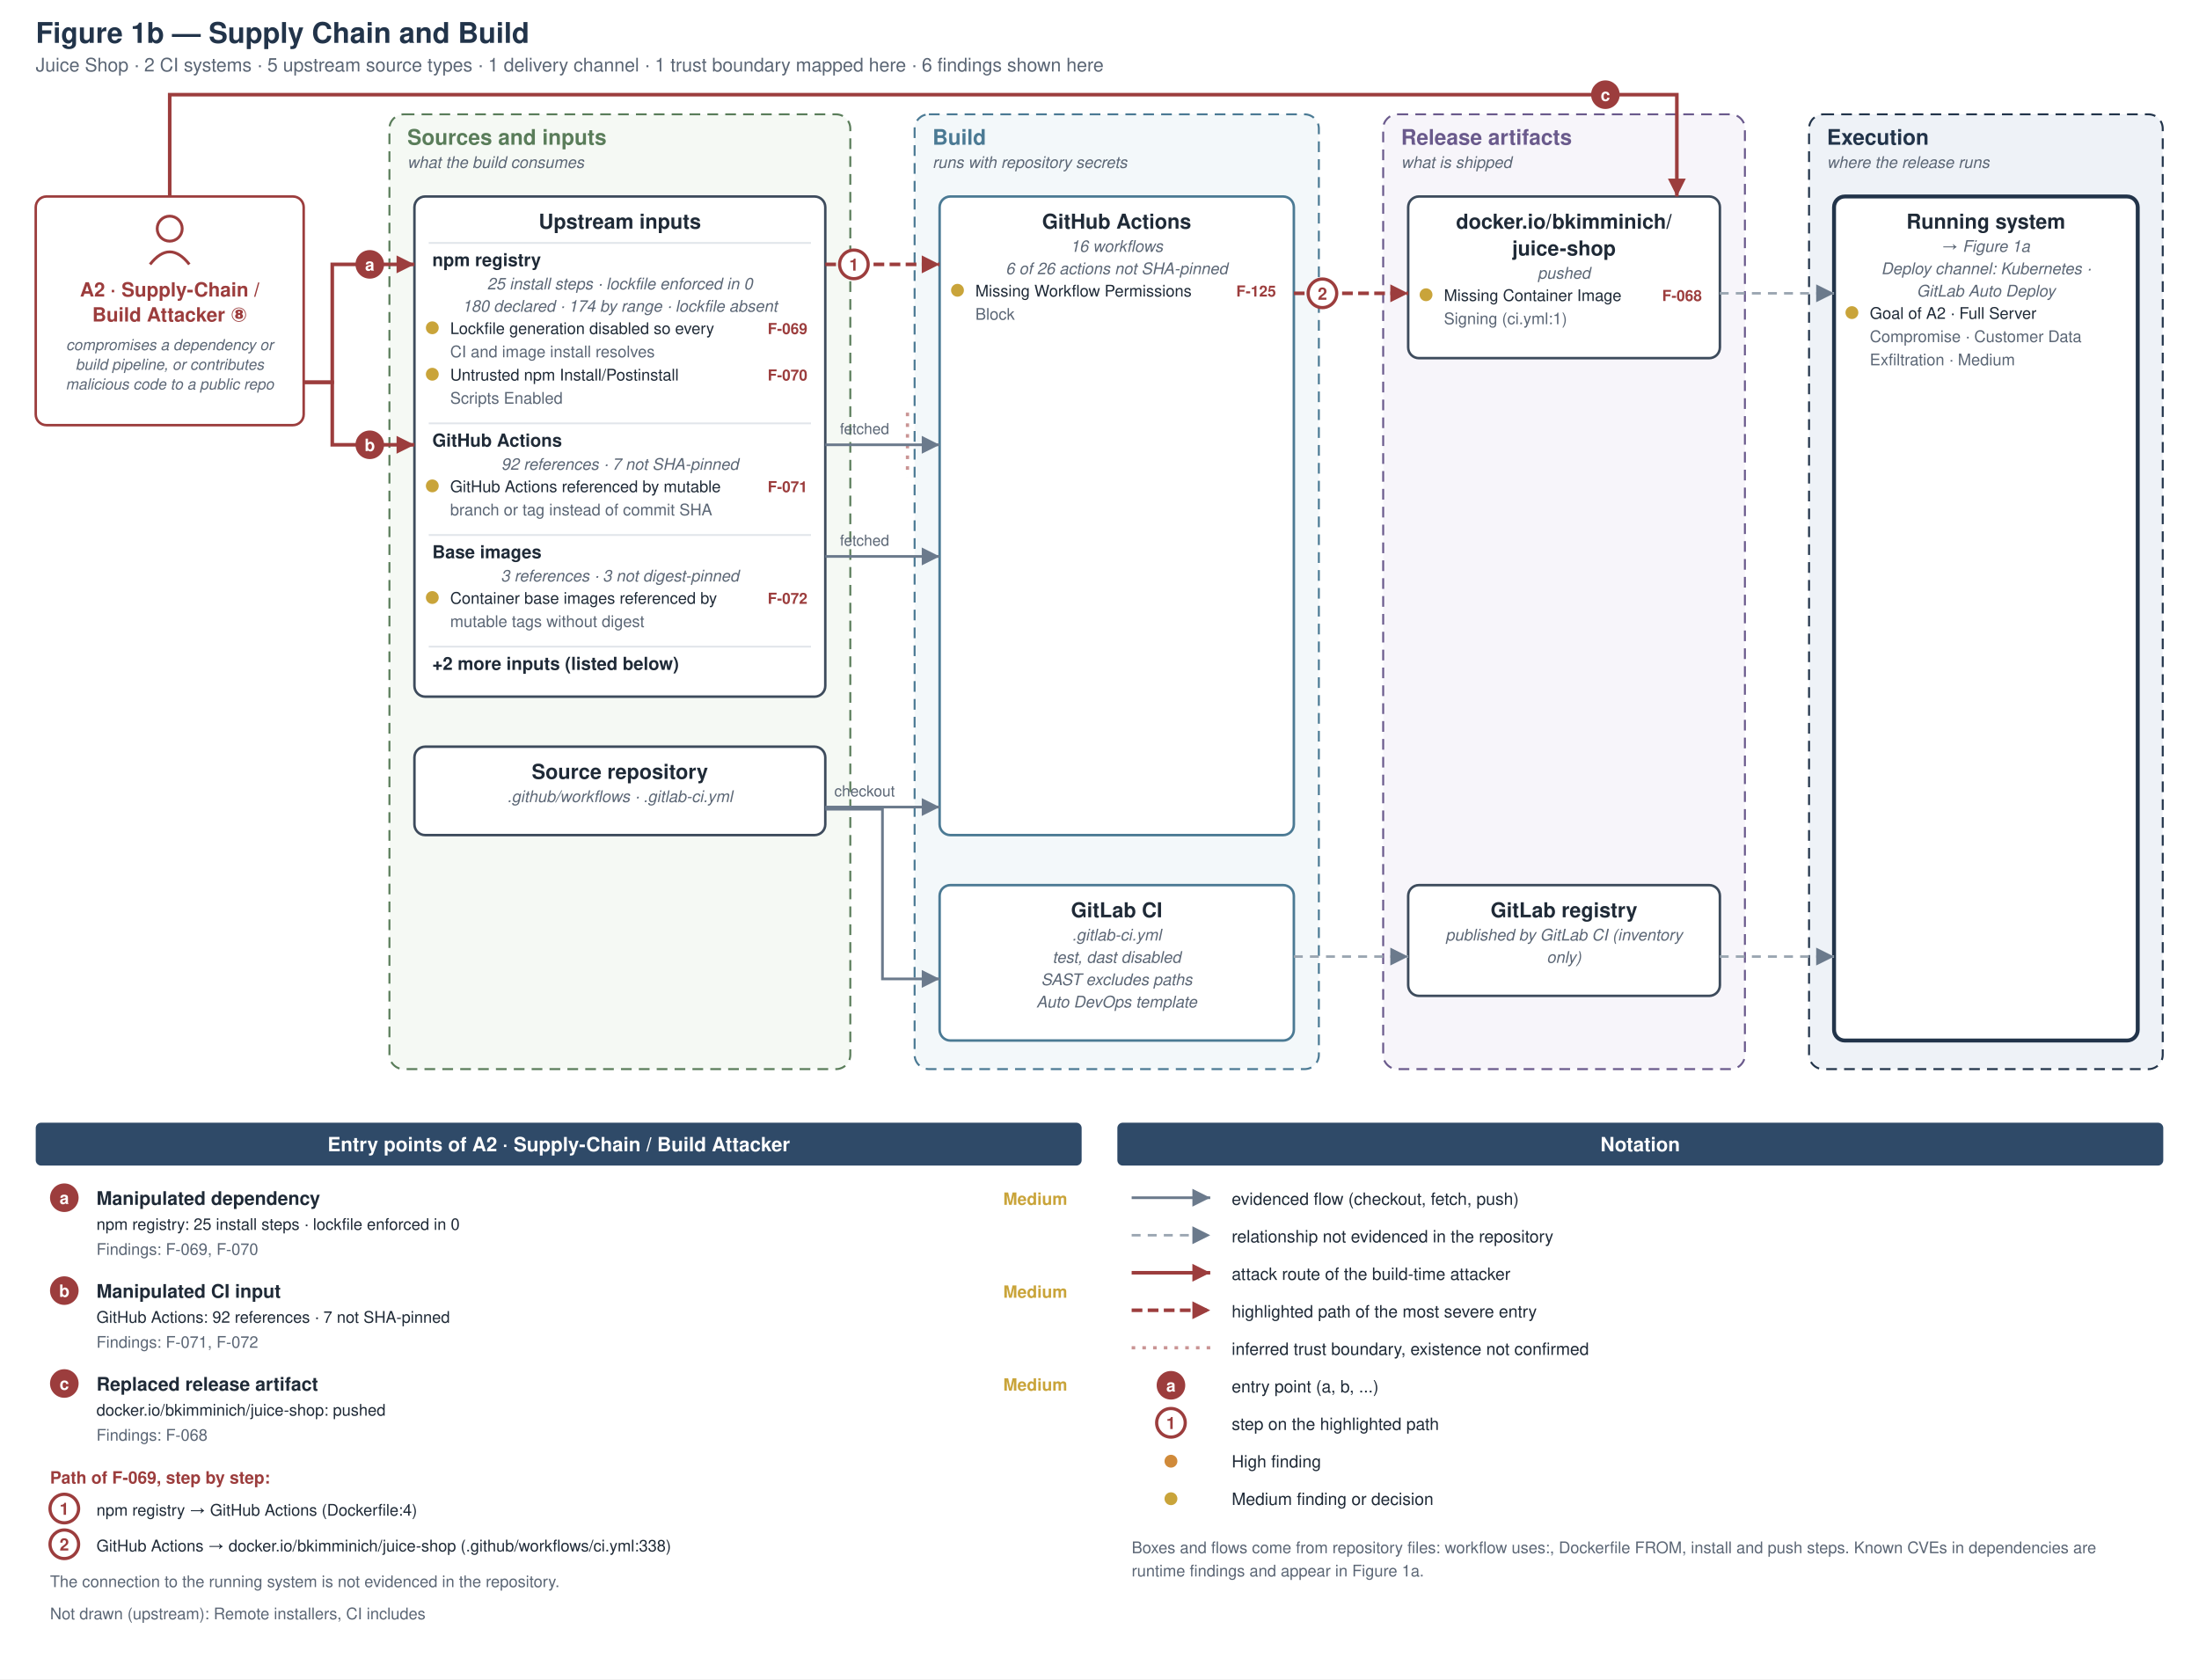
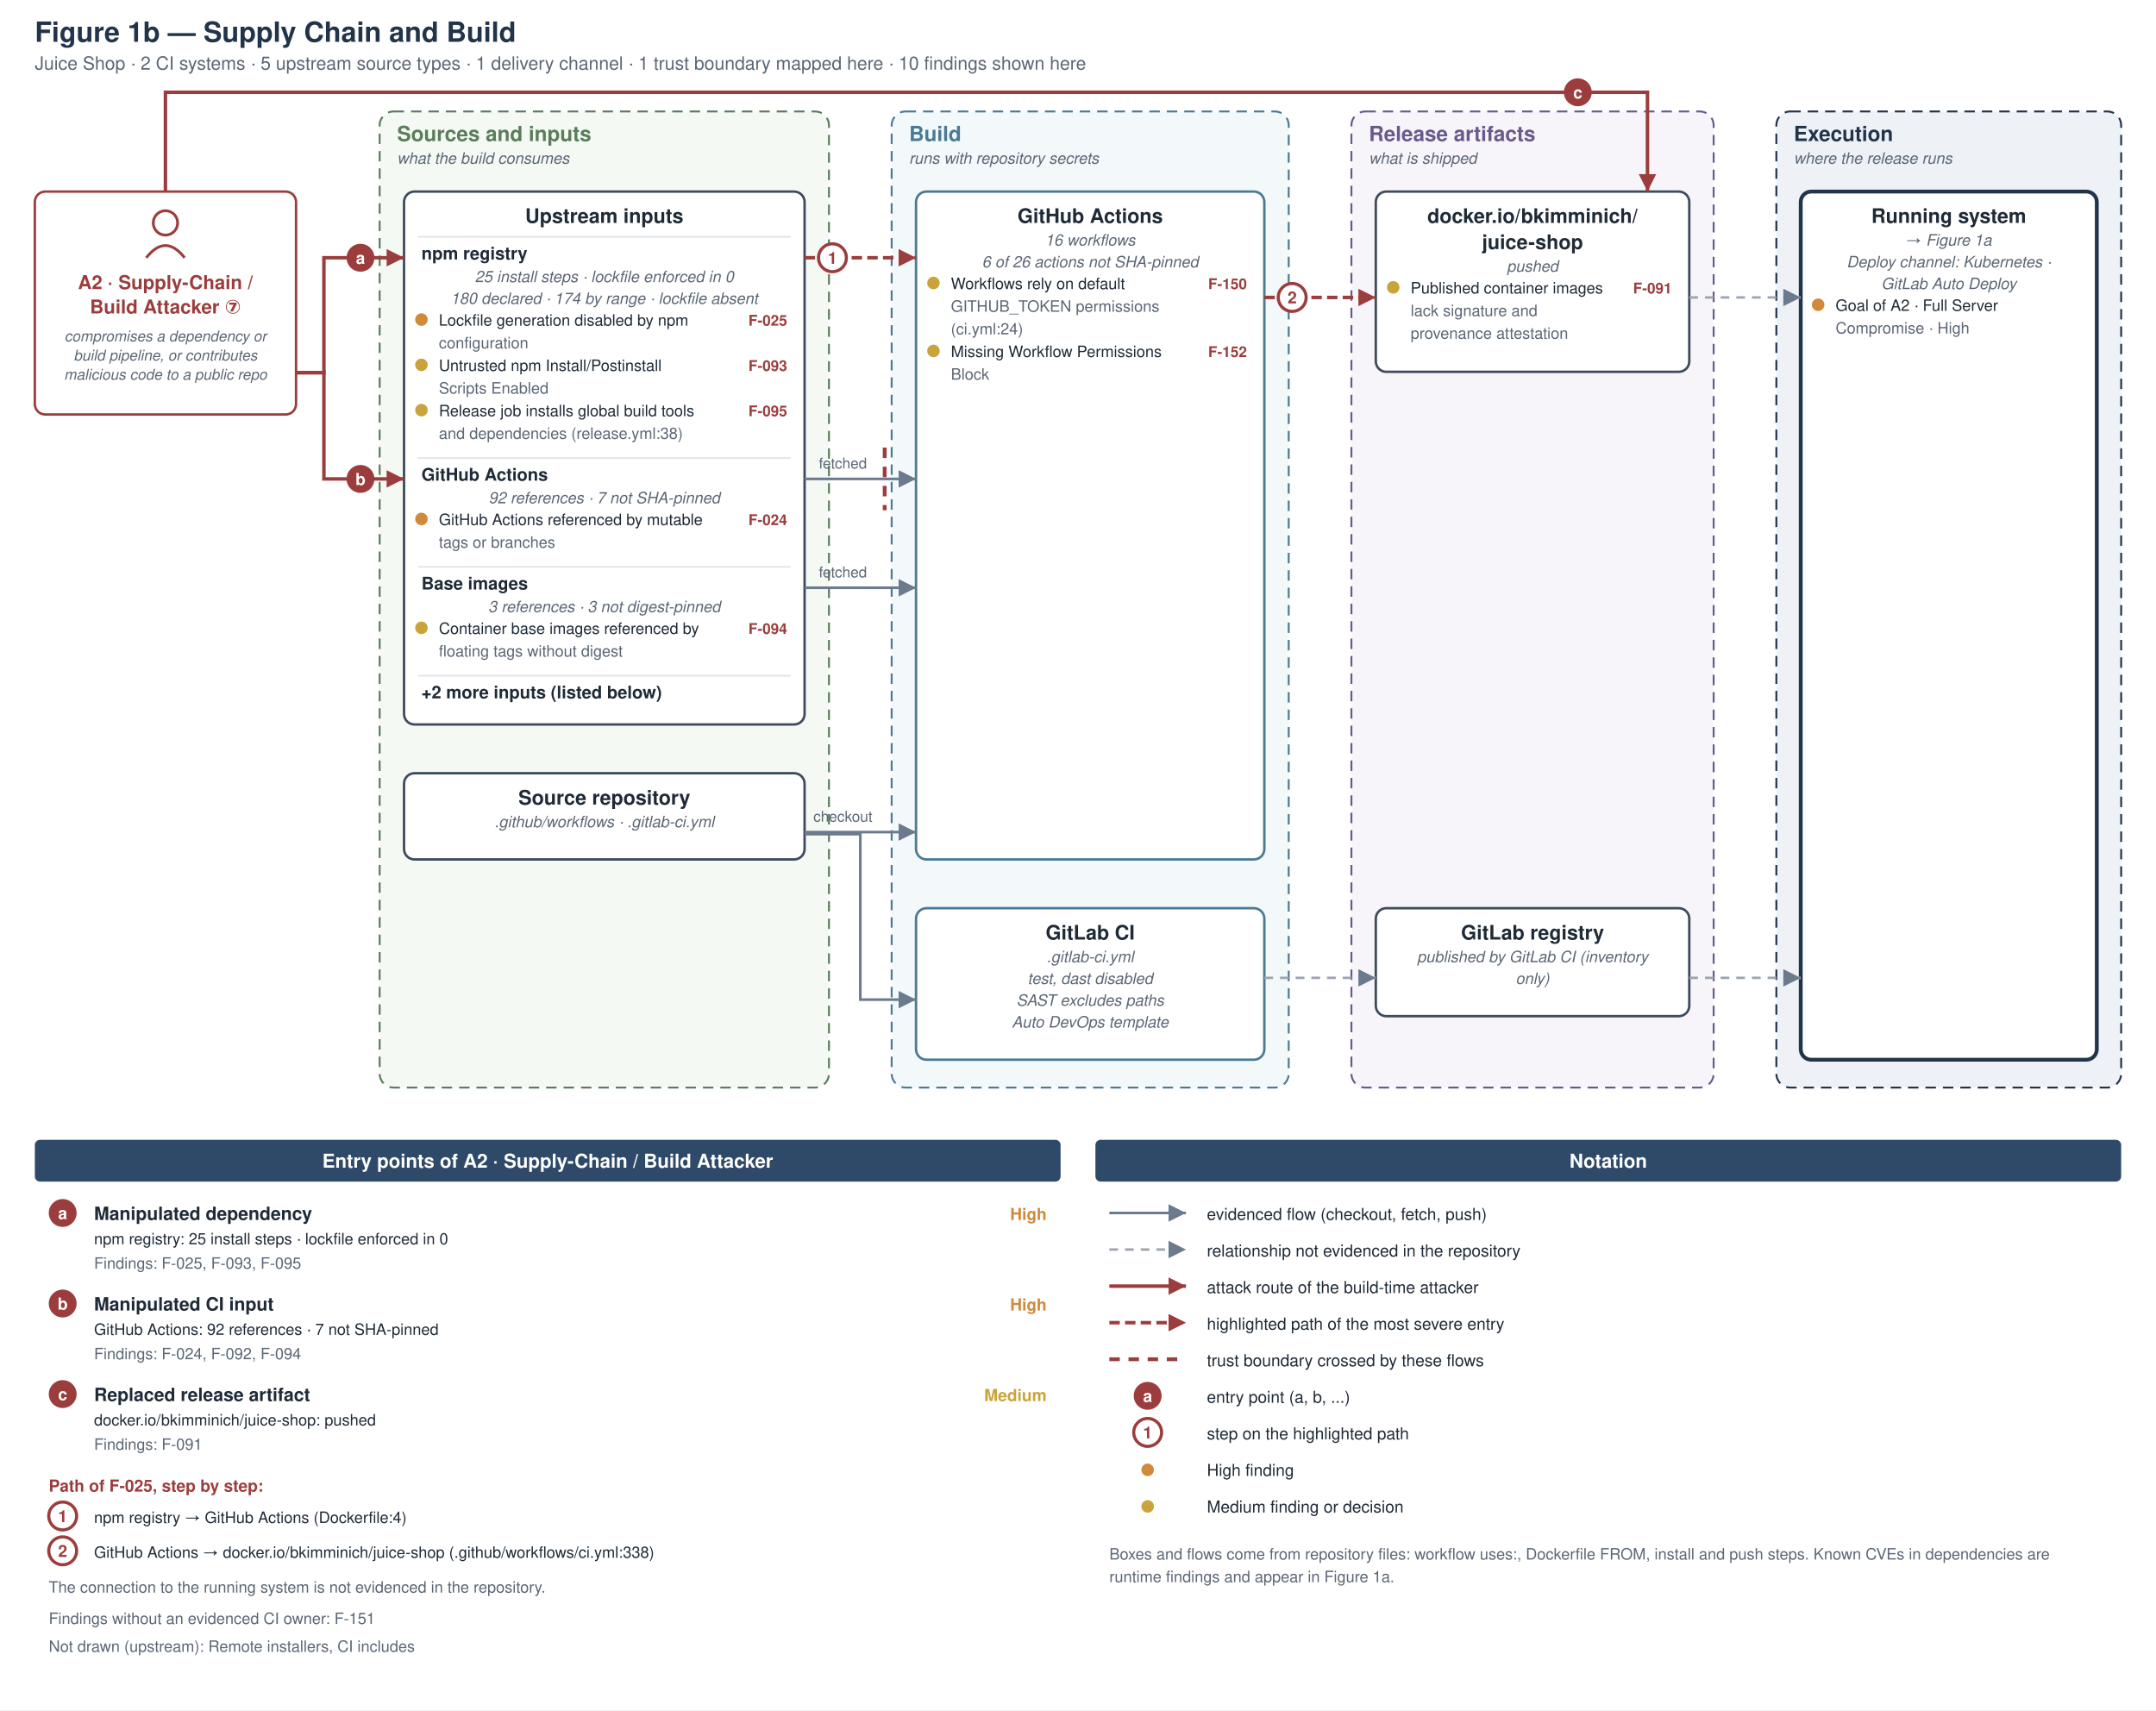
- <svg xmlns="http://www.w3.org/2000/svg" width="1231" height="940" viewBox="0 0 1231 940" font-family="Helvetica, Arial, sans-serif">
-   <rect width="1231" height="940" fill="#ffffff" />
+ <svg xmlns="http://www.w3.org/2000/svg" width="1238" height="982" viewBox="0 0 1238 982" font-family="Helvetica, Arial, sans-serif">
+   <rect width="1238" height="982" fill="#ffffff" />
  <defs>
    <marker id="m-flow" viewBox="0 0 10 10" refX="10" refY="5" markerWidth="10" markerHeight="10" markerUnits="userSpaceOnUse" orient="auto">
      <path d="M0 0 L10 5 L0 10 z" fill="#6b7a8c" />
    </marker>
    <marker id="m-attack" viewBox="0 0 10 10" refX="10" refY="5" markerWidth="10" markerHeight="10" markerUnits="userSpaceOnUse" orient="auto">
      <path d="M0 0 L10 5 L0 10 z" fill="#9c3d3d" />
    </marker>
  </defs>
  <text x="20.0" y="24.0" font-size="16" font-weight="bold" fill="#22344a" text-anchor="start">Figure 1b — Supply Chain and Build</text>
-   <text x="20.0" y="40.0" font-size="10.5" font-weight="normal" fill="#5b6675" text-anchor="start">Juice Shop · 2 CI systems · 5 upstream source types · 1 delivery channel · 1 trust boundary mapped here · 6 findings shown here</text>
-   <rect x="218.0" y="64.0" width="258.0" height="534.5" rx="8" fill="#f5f9f4" stroke="#5a7d5a" stroke-width="1.1" stroke-dasharray="6 4" />
+   <text x="20.0" y="40.0" font-size="10.5" font-weight="normal" fill="#5b6675" text-anchor="start">Juice Shop · 2 CI systems · 5 upstream source types · 1 delivery channel · 1 trust boundary mapped here · 10 findings shown here</text>
+   <rect x="218.0" y="64.0" width="258.0" height="560.5" rx="8" fill="#f5f9f4" stroke="#5a7d5a" stroke-width="1.1" stroke-dasharray="6 4" />
  <text x="228.0" y="81.0" font-size="12" font-weight="bold" fill="#5a7d5a" text-anchor="start">Sources and inputs</text>
  <text x="228.0" y="94.0" font-size="9" font-weight="normal" fill="#5b6675" text-anchor="start" font-style="italic">what the build consumes</text>
-   <rect x="512.0" y="64.0" width="226.3" height="534.5" rx="8" fill="#f3f8fa" stroke="#4b7a94" stroke-width="1.1" stroke-dasharray="6 4" />
+   <rect x="512.0" y="64.0" width="228.0" height="560.5" rx="8" fill="#f3f8fa" stroke="#4b7a94" stroke-width="1.1" stroke-dasharray="6 4" />
  <text x="522.0" y="81.0" font-size="12" font-weight="bold" fill="#4b7a94" text-anchor="start">Build</text>
  <text x="522.0" y="94.0" font-size="9" font-weight="normal" fill="#5b6675" text-anchor="start" font-style="italic">runs with repository secrets</text>
-   <rect x="774.3" y="64.0" width="202.5" height="534.5" rx="8" fill="#f7f5fa" stroke="#6a5a8c" stroke-width="1.1" stroke-dasharray="6 4" />
-   <text x="784.3" y="81.0" font-size="12" font-weight="bold" fill="#6a5a8c" text-anchor="start">Release artifacts</text>
-   <text x="784.3" y="94.0" font-size="9" font-weight="normal" fill="#5b6675" text-anchor="start" font-style="italic">what is shipped</text>
-   <rect x="1012.7" y="64.0" width="198.0" height="534.5" rx="8" fill="#eef2f7" stroke="#22344a" stroke-width="1.1" stroke-dasharray="6 4" />
-   <text x="1022.7" y="81.0" font-size="12" font-weight="bold" fill="#22344a" text-anchor="start">Execution</text>
-   <text x="1022.7" y="94.0" font-size="9" font-weight="normal" fill="#5b6675" text-anchor="start" font-style="italic">where the release runs</text>
+   <rect x="776.0" y="64.0" width="208.0" height="560.5" rx="8" fill="#f7f5fa" stroke="#6a5a8c" stroke-width="1.1" stroke-dasharray="6 4" />
+   <text x="786.0" y="81.0" font-size="12" font-weight="bold" fill="#6a5a8c" text-anchor="start">Release artifacts</text>
+   <text x="786.0" y="94.0" font-size="9" font-weight="normal" fill="#5b6675" text-anchor="start" font-style="italic">what is shipped</text>
+   <rect x="1020.0" y="64.0" width="198.0" height="560.5" rx="8" fill="#eef2f7" stroke="#22344a" stroke-width="1.1" stroke-dasharray="6 4" />
+   <text x="1030.0" y="81.0" font-size="12" font-weight="bold" fill="#22344a" text-anchor="start">Execution</text>
+   <text x="1030.0" y="94.0" font-size="9" font-weight="normal" fill="#5b6675" text-anchor="start" font-style="italic">where the release runs</text>
  <g>
-     <path d="M 508.0 231.0 V 267.0" fill="none" stroke="#9c3d3d" stroke-width="1.8" stroke-dasharray="2 4" stroke-opacity="0.55" />
+     <path d="M 508.0 257.0 V 293.0" fill="none" stroke="#9c3d3d" stroke-width="2.2" stroke-dasharray="6 5" />
  </g>
-   <rect x="232.0" y="110.0" width="230.0" height="280.0" rx="6" fill="#ffffff" stroke="#3d4b5c" stroke-width="1.4" />
+   <rect x="232.0" y="110.0" width="230.0" height="306.0" rx="6" fill="#ffffff" stroke="#3d4b5c" stroke-width="1.4" />
  <text x="347.0" y="128.0" font-size="11.5" font-weight="bold" fill="#1f2a37" text-anchor="middle">Upstream inputs</text>
  <line x1="240.0" y1="136.0" x2="454.0" y2="136.0" stroke="#e1e5ea" />
  <text x="242.0" y="149.0" font-size="10" font-weight="bold" fill="#1f2a37" text-anchor="start">npm registry</text>
  <text x="347.0" y="162.0" font-size="9" font-weight="normal" fill="#5b6675" text-anchor="middle" font-style="italic">25 install steps · lockfile enforced in 0</text>
  <text x="347.0" y="174.5" font-size="9" font-weight="normal" fill="#5b6675" text-anchor="middle" font-style="italic">180 declared · 174 by range · lockfile absent</text>
-   <circle cx="242.0" cy="183.5" r="3.6" fill="#c9a43a" />
-   <text x="252.0" y="187.0" font-size="9" font-weight="normal" fill="#1f2a37" text-anchor="start">Lockfile generation disabled so every</text>
-   <text x="452.0" y="187.0" font-size="8.5" font-weight="bold" fill="#9c3d3d" text-anchor="end">F-069</text>
-   <text x="252.0" y="200.0" font-size="9" font-weight="normal" fill="#5b6675" text-anchor="start">CI and image install resolves</text>
+   <circle cx="242.0" cy="183.5" r="3.6" fill="#d08a3a" />
+   <text x="252.0" y="187.0" font-size="9" font-weight="normal" fill="#1f2a37" text-anchor="start">Lockfile generation disabled by npm</text>
+   <text x="452.0" y="187.0" font-size="8.5" font-weight="bold" fill="#9c3d3d" text-anchor="end">F-025</text>
+   <text x="252.0" y="200.0" font-size="9" font-weight="normal" fill="#5b6675" text-anchor="start">configuration</text>
  <circle cx="242.0" cy="209.5" r="3.6" fill="#c9a43a" />
  <text x="252.0" y="213.0" font-size="9" font-weight="normal" fill="#1f2a37" text-anchor="start">Untrusted npm Install/Postinstall</text>
-   <text x="452.0" y="213.0" font-size="8.5" font-weight="bold" fill="#9c3d3d" text-anchor="end">F-070</text>
+   <text x="452.0" y="213.0" font-size="8.5" font-weight="bold" fill="#9c3d3d" text-anchor="end">F-093</text>
  <text x="252.0" y="226.0" font-size="9" font-weight="normal" fill="#5b6675" text-anchor="start">Scripts Enabled</text>
-   <line x1="240.0" y1="237.0" x2="454.0" y2="237.0" stroke="#e1e5ea" />
-   <text x="242.0" y="250.0" font-size="10" font-weight="bold" fill="#1f2a37" text-anchor="start">GitHub Actions</text>
-   <text x="347.0" y="263.0" font-size="9" font-weight="normal" fill="#5b6675" text-anchor="middle" font-style="italic">92 references · 7 not SHA-pinned</text>
-   <circle cx="242.0" cy="272.0" r="3.6" fill="#c9a43a" />
-   <text x="252.0" y="275.5" font-size="9" font-weight="normal" fill="#1f2a37" text-anchor="start">GitHub Actions referenced by mutable</text>
-   <text x="452.0" y="275.5" font-size="8.5" font-weight="bold" fill="#9c3d3d" text-anchor="end">F-071</text>
-   <text x="252.0" y="288.5" font-size="9" font-weight="normal" fill="#5b6675" text-anchor="start">branch or tag instead of commit SHA</text>
-   <line x1="240.0" y1="299.5" x2="454.0" y2="299.5" stroke="#e1e5ea" />
-   <text x="242.0" y="312.5" font-size="10" font-weight="bold" fill="#1f2a37" text-anchor="start">Base images</text>
-   <text x="347.0" y="325.5" font-size="9" font-weight="normal" fill="#5b6675" text-anchor="middle" font-style="italic">3 references · 3 not digest-pinned</text>
-   <circle cx="242.0" cy="334.5" r="3.6" fill="#c9a43a" />
-   <text x="252.0" y="338.0" font-size="9" font-weight="normal" fill="#1f2a37" text-anchor="start">Container base images referenced by</text>
-   <text x="452.0" y="338.0" font-size="8.5" font-weight="bold" fill="#9c3d3d" text-anchor="end">F-072</text>
-   <text x="252.0" y="351.0" font-size="9" font-weight="normal" fill="#5b6675" text-anchor="start">mutable tags without digest</text>
-   <line x1="240.0" y1="362.0" x2="454.0" y2="362.0" stroke="#e1e5ea" />
-   <text x="242.0" y="375.0" font-size="10" font-weight="bold" fill="#1f2a37" text-anchor="start">+2 more inputs (listed below)</text>
-   <rect x="232.0" y="418.0" width="230.0" height="49.5" rx="6" fill="#ffffff" stroke="#3d4b5c" stroke-width="1.4" />
-   <text x="347.0" y="436.0" font-size="11.5" font-weight="bold" fill="#1f2a37" text-anchor="middle">Source repository</text>
-   <text x="347.0" y="449.0" font-size="9" font-weight="normal" fill="#5b6675" text-anchor="middle" font-style="italic">.github/workflows · .gitlab-ci.yml</text>
-   <rect x="526.0" y="110.0" width="198.3" height="357.5" rx="6" fill="#ffffff" stroke="#4b7a94" stroke-width="1.4" />
-   <text x="625.1" y="128.0" font-size="11.5" font-weight="bold" fill="#1f2a37" text-anchor="middle">GitHub Actions</text>
-   <text x="625.1" y="141.0" font-size="9" font-weight="normal" fill="#5b6675" text-anchor="middle" font-style="italic">16 workflows</text>
-   <text x="625.1" y="153.5" font-size="9" font-weight="normal" fill="#5b6675" text-anchor="middle" font-style="italic">6 of 26 actions not SHA-pinned</text>
+   <circle cx="242.0" cy="235.5" r="3.6" fill="#c9a43a" />
+   <text x="252.0" y="239.0" font-size="9" font-weight="normal" fill="#1f2a37" text-anchor="start">Release job installs global build tools</text>
+   <text x="452.0" y="239.0" font-size="8.5" font-weight="bold" fill="#9c3d3d" text-anchor="end">F-095</text>
+   <text x="252.0" y="252.0" font-size="9" font-weight="normal" fill="#5b6675" text-anchor="start">and dependencies (release.yml:38)</text>
+   <line x1="240.0" y1="263.0" x2="454.0" y2="263.0" stroke="#e1e5ea" />
+   <text x="242.0" y="276.0" font-size="10" font-weight="bold" fill="#1f2a37" text-anchor="start">GitHub Actions</text>
+   <text x="347.0" y="289.0" font-size="9" font-weight="normal" fill="#5b6675" text-anchor="middle" font-style="italic">92 references · 7 not SHA-pinned</text>
+   <circle cx="242.0" cy="298.0" r="3.6" fill="#d08a3a" />
+   <text x="252.0" y="301.5" font-size="9" font-weight="normal" fill="#1f2a37" text-anchor="start">GitHub Actions referenced by mutable</text>
+   <text x="452.0" y="301.5" font-size="8.5" font-weight="bold" fill="#9c3d3d" text-anchor="end">F-024</text>
+   <text x="252.0" y="314.5" font-size="9" font-weight="normal" fill="#5b6675" text-anchor="start">tags or branches</text>
+   <line x1="240.0" y1="325.5" x2="454.0" y2="325.5" stroke="#e1e5ea" />
+   <text x="242.0" y="338.5" font-size="10" font-weight="bold" fill="#1f2a37" text-anchor="start">Base images</text>
+   <text x="347.0" y="351.5" font-size="9" font-weight="normal" fill="#5b6675" text-anchor="middle" font-style="italic">3 references · 3 not digest-pinned</text>
+   <circle cx="242.0" cy="360.5" r="3.6" fill="#c9a43a" />
+   <text x="252.0" y="364.0" font-size="9" font-weight="normal" fill="#1f2a37" text-anchor="start">Container base images referenced by</text>
+   <text x="452.0" y="364.0" font-size="8.5" font-weight="bold" fill="#9c3d3d" text-anchor="end">F-094</text>
+   <text x="252.0" y="377.0" font-size="9" font-weight="normal" fill="#5b6675" text-anchor="start">floating tags without digest</text>
+   <line x1="240.0" y1="388.0" x2="454.0" y2="388.0" stroke="#e1e5ea" />
+   <text x="242.0" y="401.0" font-size="10" font-weight="bold" fill="#1f2a37" text-anchor="start">+2 more inputs (listed below)</text>
+   <rect x="232.0" y="444.0" width="230.0" height="49.5" rx="6" fill="#ffffff" stroke="#3d4b5c" stroke-width="1.4" />
+   <text x="347.0" y="462.0" font-size="11.5" font-weight="bold" fill="#1f2a37" text-anchor="middle">Source repository</text>
+   <text x="347.0" y="475.0" font-size="9" font-weight="normal" fill="#5b6675" text-anchor="middle" font-style="italic">.github/workflows · .gitlab-ci.yml</text>
+   <rect x="526.0" y="110.0" width="200.0" height="383.5" rx="6" fill="#ffffff" stroke="#4b7a94" stroke-width="1.4" />
+   <text x="626.0" y="128.0" font-size="11.5" font-weight="bold" fill="#1f2a37" text-anchor="middle">GitHub Actions</text>
+   <text x="626.0" y="141.0" font-size="9" font-weight="normal" fill="#5b6675" text-anchor="middle" font-style="italic">16 workflows</text>
+   <text x="626.0" y="153.5" font-size="9" font-weight="normal" fill="#5b6675" text-anchor="middle" font-style="italic">6 of 26 actions not SHA-pinned</text>
  <circle cx="536.0" cy="162.5" r="3.6" fill="#c9a43a" />
-   <text x="546.0" y="166.0" font-size="9" font-weight="normal" fill="#1f2a37" text-anchor="start">Missing Workflow Permissions</text>
-   <text x="714.3" y="166.0" font-size="8.5" font-weight="bold" fill="#9c3d3d" text-anchor="end">F-125</text>
-   <text x="546.0" y="179.0" font-size="9" font-weight="normal" fill="#5b6675" text-anchor="start">Block</text>
-   <rect x="526.0" y="495.5" width="198.3" height="87.0" rx="6" fill="#ffffff" stroke="#4b7a94" stroke-width="1.4" />
-   <text x="625.1" y="513.5" font-size="11.5" font-weight="bold" fill="#1f2a37" text-anchor="middle">GitLab CI</text>
-   <text x="625.1" y="526.5" font-size="9" font-weight="normal" fill="#5b6675" text-anchor="middle" font-style="italic">.gitlab-ci.yml</text>
-   <text x="625.1" y="539.0" font-size="9" font-weight="normal" fill="#5b6675" text-anchor="middle" font-style="italic">test, dast disabled</text>
-   <text x="625.1" y="551.5" font-size="9" font-weight="normal" fill="#5b6675" text-anchor="middle" font-style="italic">SAST excludes paths</text>
-   <text x="625.1" y="564.0" font-size="9" font-weight="normal" fill="#5b6675" text-anchor="middle" font-style="italic">Auto DevOps template</text>
-   <rect x="788.3" y="110.0" width="174.5" height="90.5" rx="6" fill="#ffffff" stroke="#3d4b5c" stroke-width="1.4" />
-   <text x="875.5" y="128.0" font-size="11.5" font-weight="bold" fill="#1f2a37" text-anchor="middle">docker.io/bkimminich/</text>
-   <text x="875.5" y="143.0" font-size="11.5" font-weight="bold" fill="#1f2a37" text-anchor="middle">juice-shop</text>
-   <text x="875.5" y="156.0" font-size="9" font-weight="normal" fill="#5b6675" text-anchor="middle" font-style="italic">pushed</text>
-   <circle cx="798.3" cy="165.0" r="3.6" fill="#c9a43a" />
-   <text x="808.3" y="168.5" font-size="9" font-weight="normal" fill="#1f2a37" text-anchor="start">Missing Container Image</text>
-   <text x="952.7" y="168.5" font-size="8.5" font-weight="bold" fill="#9c3d3d" text-anchor="end">F-068</text>
-   <text x="808.3" y="181.5" font-size="9" font-weight="normal" fill="#5b6675" text-anchor="start">Signing (ci.yml:1)</text>
-   <rect x="788.3" y="495.5" width="174.5" height="62.0" rx="6" fill="#ffffff" stroke="#3d4b5c" stroke-width="1.4" />
-   <text x="875.5" y="513.5" font-size="11.5" font-weight="bold" fill="#1f2a37" text-anchor="middle">GitLab registry</text>
-   <text x="875.5" y="526.5" font-size="9" font-weight="normal" fill="#5b6675" text-anchor="middle" font-style="italic">published by GitLab CI (inventory</text>
-   <text x="875.5" y="539.0" font-size="9" font-weight="normal" fill="#5b6675" text-anchor="middle" font-style="italic">only)</text>
-   <rect x="1026.7" y="110.0" width="170.0" height="472.5" rx="6" fill="#ffffff" stroke="#22344a" stroke-width="2.2" />
-   <text x="1111.7" y="128.0" font-size="11.5" font-weight="bold" fill="#1f2a37" text-anchor="middle">Running system</text>
-   <text x="1111.7" y="141.0" font-size="9" font-weight="normal" fill="#5b6675" text-anchor="middle" font-style="italic">→ Figure 1a</text>
-   <text x="1111.7" y="153.5" font-size="9" font-weight="normal" fill="#5b6675" text-anchor="middle" font-style="italic">Deploy channel: Kubernetes ·</text>
-   <text x="1111.7" y="166.0" font-size="9" font-weight="normal" fill="#5b6675" text-anchor="middle" font-style="italic">GitLab Auto Deploy</text>
-   <circle cx="1036.7" cy="175.0" r="3.6" fill="#c9a43a" />
-   <text x="1046.7" y="178.5" font-size="9" font-weight="normal" fill="#1f2a37" text-anchor="start">Goal of A2 · Full Server</text>
-   <text x="1046.7" y="191.5" font-size="9" font-weight="normal" fill="#5b6675" text-anchor="start">Compromise · Customer Data</text>
-   <text x="1046.7" y="204.5" font-size="9" font-weight="normal" fill="#5b6675" text-anchor="start">Exfiltration · Medium</text>
+   <text x="546.0" y="166.0" font-size="9" font-weight="normal" fill="#1f2a37" text-anchor="start">Workflows rely on default</text>
+   <text x="716.0" y="166.0" font-size="8.5" font-weight="bold" fill="#9c3d3d" text-anchor="end">F-150</text>
+   <text x="546.0" y="179.0" font-size="9" font-weight="normal" fill="#5b6675" text-anchor="start">GITHUB_TOKEN permissions</text>
+   <text x="546.0" y="192.0" font-size="9" font-weight="normal" fill="#5b6675" text-anchor="start">(ci.yml:24)</text>
+   <circle cx="536.0" cy="201.5" r="3.6" fill="#c9a43a" />
+   <text x="546.0" y="205.0" font-size="9" font-weight="normal" fill="#1f2a37" text-anchor="start">Missing Workflow Permissions</text>
+   <text x="716.0" y="205.0" font-size="8.5" font-weight="bold" fill="#9c3d3d" text-anchor="end">F-152</text>
+   <text x="546.0" y="218.0" font-size="9" font-weight="normal" fill="#5b6675" text-anchor="start">Block</text>
+   <rect x="526.0" y="521.5" width="200.0" height="87.0" rx="6" fill="#ffffff" stroke="#4b7a94" stroke-width="1.4" />
+   <text x="626.0" y="539.5" font-size="11.5" font-weight="bold" fill="#1f2a37" text-anchor="middle">GitLab CI</text>
+   <text x="626.0" y="552.5" font-size="9" font-weight="normal" fill="#5b6675" text-anchor="middle" font-style="italic">.gitlab-ci.yml</text>
+   <text x="626.0" y="565.0" font-size="9" font-weight="normal" fill="#5b6675" text-anchor="middle" font-style="italic">test, dast disabled</text>
+   <text x="626.0" y="577.5" font-size="9" font-weight="normal" fill="#5b6675" text-anchor="middle" font-style="italic">SAST excludes paths</text>
+   <text x="626.0" y="590.0" font-size="9" font-weight="normal" fill="#5b6675" text-anchor="middle" font-style="italic">Auto DevOps template</text>
+   <rect x="790.0" y="110.0" width="180.0" height="103.5" rx="6" fill="#ffffff" stroke="#3d4b5c" stroke-width="1.4" />
+   <text x="880.0" y="128.0" font-size="11.5" font-weight="bold" fill="#1f2a37" text-anchor="middle">docker.io/bkimminich/</text>
+   <text x="880.0" y="143.0" font-size="11.5" font-weight="bold" fill="#1f2a37" text-anchor="middle">juice-shop</text>
+   <text x="880.0" y="156.0" font-size="9" font-weight="normal" fill="#5b6675" text-anchor="middle" font-style="italic">pushed</text>
+   <circle cx="800.0" cy="165.0" r="3.6" fill="#c9a43a" />
+   <text x="810.0" y="168.5" font-size="9" font-weight="normal" fill="#1f2a37" text-anchor="start">Published container images</text>
+   <text x="960.0" y="168.5" font-size="8.5" font-weight="bold" fill="#9c3d3d" text-anchor="end">F-091</text>
+   <text x="810.0" y="181.5" font-size="9" font-weight="normal" fill="#5b6675" text-anchor="start">lack signature and</text>
+   <text x="810.0" y="194.5" font-size="9" font-weight="normal" fill="#5b6675" text-anchor="start">provenance attestation</text>
+   <rect x="790.0" y="521.5" width="180.0" height="62.0" rx="6" fill="#ffffff" stroke="#3d4b5c" stroke-width="1.4" />
+   <text x="880.0" y="539.5" font-size="11.5" font-weight="bold" fill="#1f2a37" text-anchor="middle">GitLab registry</text>
+   <text x="880.0" y="552.5" font-size="9" font-weight="normal" fill="#5b6675" text-anchor="middle" font-style="italic">published by GitLab CI (inventory</text>
+   <text x="880.0" y="565.0" font-size="9" font-weight="normal" fill="#5b6675" text-anchor="middle" font-style="italic">only)</text>
+   <rect x="1034.0" y="110.0" width="170.0" height="498.5" rx="6" fill="#ffffff" stroke="#22344a" stroke-width="2.2" />
+   <text x="1119.0" y="128.0" font-size="11.5" font-weight="bold" fill="#1f2a37" text-anchor="middle">Running system</text>
+   <text x="1119.0" y="141.0" font-size="9" font-weight="normal" fill="#5b6675" text-anchor="middle" font-style="italic">→ Figure 1a</text>
+   <text x="1119.0" y="153.5" font-size="9" font-weight="normal" fill="#5b6675" text-anchor="middle" font-style="italic">Deploy channel: Kubernetes ·</text>
+   <text x="1119.0" y="166.0" font-size="9" font-weight="normal" fill="#5b6675" text-anchor="middle" font-style="italic">GitLab Auto Deploy</text>
+   <circle cx="1044.0" cy="175.0" r="3.6" fill="#d08a3a" />
+   <text x="1054.0" y="178.5" font-size="9" font-weight="normal" fill="#1f2a37" text-anchor="start">Goal of A2 · Full Server</text>
+   <text x="1054.0" y="191.5" font-size="9" font-weight="normal" fill="#5b6675" text-anchor="start">Compromise · High</text>
  <rect x="20.0" y="110.0" width="150.0" height="128.0" rx="6" fill="#ffffff" stroke="#9c3d3d" stroke-width="1.4" />
  <circle cx="95.0" cy="128.0" r="7" fill="none" stroke="#9c3d3d" stroke-width="1.6" />
  <path d="M84.0 148.0 q11 -14 22 0" fill="none" stroke="#9c3d3d" stroke-width="1.6" />
  <text x="95.0" y="166.0" font-size="11" font-weight="bold" fill="#9c3d3d" text-anchor="middle">A2 · Supply-Chain /</text>
-   <text x="95.0" y="180.0" font-size="11" font-weight="bold" fill="#9c3d3d" text-anchor="middle">Build Attacker ⑧</text>
+   <text x="95.0" y="180.0" font-size="11" font-weight="bold" fill="#9c3d3d" text-anchor="middle">Build Attacker ⑦</text>
  <text x="95.0" y="196.0" font-size="8.5" font-weight="normal" fill="#5b6675" text-anchor="middle" font-style="italic">compromises a dependency or</text>
  <text x="95.0" y="207.0" font-size="8.5" font-weight="normal" fill="#5b6675" text-anchor="middle" font-style="italic">build pipeline, or contributes</text>
  <text x="95.0" y="218.0" font-size="8.5" font-weight="normal" fill="#5b6675" text-anchor="middle" font-style="italic">malicious code to a public repo</text>
  <path d="M462.0 148.0 L526.0 148.0" fill="none" stroke="#9c3d3d" stroke-width="2" stroke-dasharray="6 3" marker-end="url(#m-attack)" />
  <circle cx="478.0" cy="148.0" r="8" fill="#ffffff" stroke="#9c3d3d" stroke-width="1.8" />
  <text x="478.0" y="151.5" font-size="9.5" font-weight="bold" fill="#9c3d3d" text-anchor="middle">1</text>
-   <path d="M462.0 249.0 L526.0 249.0" fill="none" stroke="#6b7a8c" stroke-width="1.5" marker-end="url(#m-flow)" />
-   <text x="484.0" y="243.0" font-size="8.5" font-weight="normal" fill="#5b6675" text-anchor="middle">fetched</text>
-   <path d="M462.0 311.5 L526.0 311.5" fill="none" stroke="#6b7a8c" stroke-width="1.5" marker-end="url(#m-flow)" />
-   <text x="484.0" y="305.5" font-size="8.5" font-weight="normal" fill="#5b6675" text-anchor="middle">fetched</text>
-   <path d="M462.0 451.8 L526.0 451.8" fill="none" stroke="#6b7a8c" stroke-width="1.5" marker-end="url(#m-flow)" />
-   <text x="484.0" y="445.8" font-size="8.5" font-weight="normal" fill="#5b6675" text-anchor="middle">checkout</text>
-   <path d="M462.0 453.0 L494.0 453.0 L494.0 548.0 L526.0 548.0" fill="none" stroke="#6b7a8c" stroke-width="1.5" marker-end="url(#m-flow)" />
-   <path d="M724.3 164.2 L788.3 164.2" fill="none" stroke="#9c3d3d" stroke-width="2" stroke-dasharray="6 3" marker-end="url(#m-attack)" />
-   <circle cx="740.3" cy="164.2" r="8" fill="#ffffff" stroke="#9c3d3d" stroke-width="1.8" />
-   <text x="740.3" y="167.8" font-size="9.5" font-weight="bold" fill="#9c3d3d" text-anchor="middle">2</text>
-   <path d="M962.7 164.2 L1026.7 164.2" fill="none" stroke="#9aa5b1" stroke-width="1.4" stroke-dasharray="5 4" marker-end="url(#m-flow)" />
-   <path d="M724.3 535.5 L788.3 535.5" fill="none" stroke="#9aa5b1" stroke-width="1.4" stroke-dasharray="5 4" marker-end="url(#m-flow)" />
-   <path d="M962.7 535.5 L1026.7 535.5" fill="none" stroke="#9aa5b1" stroke-width="1.4" stroke-dasharray="5 4" marker-end="url(#m-flow)" />
+   <path d="M462.0 275.0 L526.0 275.0" fill="none" stroke="#6b7a8c" stroke-width="1.5" marker-end="url(#m-flow)" />
+   <text x="484.0" y="269.0" font-size="8.5" font-weight="normal" fill="#5b6675" text-anchor="middle">fetched</text>
+   <path d="M462.0 337.5 L526.0 337.5" fill="none" stroke="#6b7a8c" stroke-width="1.5" marker-end="url(#m-flow)" />
+   <text x="484.0" y="331.5" font-size="8.5" font-weight="normal" fill="#5b6675" text-anchor="middle">fetched</text>
+   <path d="M462.0 477.8 L526.0 477.8" fill="none" stroke="#6b7a8c" stroke-width="1.5" marker-end="url(#m-flow)" />
+   <text x="484.0" y="471.8" font-size="8.5" font-weight="normal" fill="#5b6675" text-anchor="middle">checkout</text>
+   <path d="M462.0 479.0 L494.0 479.0 L494.0 574.0 L526.0 574.0" fill="none" stroke="#6b7a8c" stroke-width="1.5" marker-end="url(#m-flow)" />
+   <path d="M726.0 170.8 L790.0 170.8" fill="none" stroke="#9c3d3d" stroke-width="2" stroke-dasharray="6 3" marker-end="url(#m-attack)" />
+   <circle cx="742.0" cy="170.8" r="8" fill="#ffffff" stroke="#9c3d3d" stroke-width="1.8" />
+   <text x="742.0" y="174.2" font-size="9.5" font-weight="bold" fill="#9c3d3d" text-anchor="middle">2</text>
+   <path d="M970.0 170.8 L1034.0 170.8" fill="none" stroke="#9aa5b1" stroke-width="1.4" stroke-dasharray="5 4" marker-end="url(#m-flow)" />
+   <path d="M726.0 561.5 L790.0 561.5" fill="none" stroke="#9aa5b1" stroke-width="1.4" stroke-dasharray="5 4" marker-end="url(#m-flow)" />
+   <path d="M970.0 561.5 L1034.0 561.5" fill="none" stroke="#9aa5b1" stroke-width="1.4" stroke-dasharray="5 4" marker-end="url(#m-flow)" />
  <path d="M170.0 214.0 L186.0 214.0 L186.0 148.0 L232.0 148.0" fill="none" stroke="#9c3d3d" stroke-width="2" marker-end="url(#m-attack)" />
  <circle cx="207.0" cy="148.0" r="8" fill="#9c3d3d" />
  <text x="207.0" y="151.5" font-size="9.5" font-weight="bold" fill="#ffffff" text-anchor="middle">a</text>
-   <path d="M170.0 214.0 L186.0 214.0 L186.0 249.0 L232.0 249.0" fill="none" stroke="#9c3d3d" stroke-width="2" marker-end="url(#m-attack)" />
-   <circle cx="207.0" cy="249.0" r="8" fill="#9c3d3d" />
-   <text x="207.0" y="252.5" font-size="9.5" font-weight="bold" fill="#ffffff" text-anchor="middle">b</text>
-   <path d="M95.0 110.0 L95.0 53.0 L938.7 53.0 L938.7 110.0" fill="none" stroke="#9c3d3d" stroke-width="2" marker-end="url(#m-attack)" />
-   <circle cx="898.7" cy="53.0" r="8" fill="#9c3d3d" />
-   <text x="898.7" y="56.5" font-size="9.5" font-weight="bold" fill="#ffffff" text-anchor="middle">c</text>
-   <g transform="translate(0,628.5)">
-     <rect x="20.0" y="0.0" width="585.5" height="24.0" rx="3" fill="#2f4a68" stroke="#2f4a68" stroke-width="0" />
-     <text x="312.8" y="16.0" font-size="11" font-weight="bold" fill="#ffffff" text-anchor="middle">Entry points of A2 · Supply-Chain / Build Attacker</text>
+   <path d="M170.0 214.0 L186.0 214.0 L186.0 275.0 L232.0 275.0" fill="none" stroke="#9c3d3d" stroke-width="2" marker-end="url(#m-attack)" />
+   <circle cx="207.0" cy="275.0" r="8" fill="#9c3d3d" />
+   <text x="207.0" y="278.5" font-size="9.5" font-weight="bold" fill="#ffffff" text-anchor="middle">b</text>
+   <path d="M95.0 110.0 L95.0 53.0 L946.0 53.0 L946.0 110.0" fill="none" stroke="#9c3d3d" stroke-width="2" marker-end="url(#m-attack)" />
+   <circle cx="906.0" cy="53.0" r="8" fill="#9c3d3d" />
+   <text x="906.0" y="56.5" font-size="9.5" font-weight="bold" fill="#ffffff" text-anchor="middle">c</text>
+   <g transform="translate(0,654.5)">
+     <rect x="20.0" y="0.0" width="589.0" height="24.0" rx="3" fill="#2f4a68" stroke="#2f4a68" stroke-width="0" />
+     <text x="314.5" y="16.0" font-size="11" font-weight="bold" fill="#ffffff" text-anchor="middle">Entry points of A2 · Supply-Chain / Build Attacker</text>
    <circle cx="36.0" cy="42.0" r="8" fill="#9c3d3d" />
    <text x="36.0" y="45.5" font-size="9.5" font-weight="bold" fill="#ffffff" text-anchor="middle">a</text>
    <text x="54.0" y="46.0" font-size="10.5" font-weight="bold" fill="#1f2a37" text-anchor="start">Manipulated dependency</text>
-     <text x="597.5" y="46.0" font-size="9.5" font-weight="bold" fill="#c9a43a" text-anchor="end">Medium</text>
+     <text x="601.0" y="46.0" font-size="9.5" font-weight="bold" fill="#d08a3a" text-anchor="end">High</text>
    <text x="54.0" y="60.0" font-size="9" font-weight="normal" fill="#1f2a37" text-anchor="start">npm registry: 25 install steps · lockfile enforced in 0</text>
-     <text x="54.0" y="74.0" font-size="9" font-weight="normal" fill="#5b6675" text-anchor="start">Findings: F-069, F-070</text>
+     <text x="54.0" y="74.0" font-size="9" font-weight="normal" fill="#5b6675" text-anchor="start">Findings: F-025, F-093, F-095</text>
    <circle cx="36.0" cy="94.0" r="8" fill="#9c3d3d" />
    <text x="36.0" y="97.5" font-size="9.5" font-weight="bold" fill="#ffffff" text-anchor="middle">b</text>
    <text x="54.0" y="98.0" font-size="10.5" font-weight="bold" fill="#1f2a37" text-anchor="start">Manipulated CI input</text>
-     <text x="597.5" y="98.0" font-size="9.5" font-weight="bold" fill="#c9a43a" text-anchor="end">Medium</text>
+     <text x="601.0" y="98.0" font-size="9.5" font-weight="bold" fill="#d08a3a" text-anchor="end">High</text>
    <text x="54.0" y="112.0" font-size="9" font-weight="normal" fill="#1f2a37" text-anchor="start">GitHub Actions: 92 references · 7 not SHA-pinned</text>
-     <text x="54.0" y="126.0" font-size="9" font-weight="normal" fill="#5b6675" text-anchor="start">Findings: F-071, F-072</text>
+     <text x="54.0" y="126.0" font-size="9" font-weight="normal" fill="#5b6675" text-anchor="start">Findings: F-024, F-092, F-094</text>
    <circle cx="36.0" cy="146.0" r="8" fill="#9c3d3d" />
    <text x="36.0" y="149.5" font-size="9.5" font-weight="bold" fill="#ffffff" text-anchor="middle">c</text>
    <text x="54.0" y="150.0" font-size="10.5" font-weight="bold" fill="#1f2a37" text-anchor="start">Replaced release artifact</text>
-     <text x="597.5" y="150.0" font-size="9.5" font-weight="bold" fill="#c9a43a" text-anchor="end">Medium</text>
+     <text x="601.0" y="150.0" font-size="9.5" font-weight="bold" fill="#c9a43a" text-anchor="end">Medium</text>
    <text x="54.0" y="164.0" font-size="9" font-weight="normal" fill="#1f2a37" text-anchor="start">docker.io/bkimminich/juice-shop: pushed</text>
-     <text x="54.0" y="178.0" font-size="9" font-weight="normal" fill="#5b6675" text-anchor="start">Findings: F-068</text>
-     <text x="28.0" y="202.0" font-size="9.5" font-weight="bold" fill="#9c3d3d" text-anchor="start">Path of F-069, step by step:</text>
+     <text x="54.0" y="178.0" font-size="9" font-weight="normal" fill="#5b6675" text-anchor="start">Findings: F-091</text>
+     <text x="28.0" y="202.0" font-size="9.5" font-weight="bold" fill="#9c3d3d" text-anchor="start">Path of F-025, step by step:</text>
    <circle cx="36.0" cy="216.0" r="8" fill="#ffffff" stroke="#9c3d3d" stroke-width="1.8" />
    <text x="36.0" y="219.5" font-size="9.5" font-weight="bold" fill="#9c3d3d" text-anchor="middle">1</text>
    <text x="54.0" y="220.0" font-size="9" font-weight="normal" fill="#1f2a37" text-anchor="start">npm registry → GitHub Actions (Dockerfile:4)</text>
    <circle cx="36.0" cy="236.0" r="8" fill="#ffffff" stroke="#9c3d3d" stroke-width="1.8" />
    <text x="36.0" y="239.5" font-size="9.5" font-weight="bold" fill="#9c3d3d" text-anchor="middle">2</text>
    <text x="54.0" y="240.0" font-size="9" font-weight="normal" fill="#1f2a37" text-anchor="start">GitHub Actions → docker.io/bkimminich/juice-shop (.github/workflows/ci.yml:338)</text>
    <text x="28.0" y="260.0" font-size="9" font-weight="normal" fill="#5b6675" text-anchor="start">The connection to the running system is not evidenced in the repository.</text>
-     <text x="28.0" y="278.0" font-size="9" font-weight="normal" fill="#5b6675" text-anchor="start">Not drawn (upstream): Remote installers, CI includes</text>
-     <rect x="625.5" y="0.0" width="585.5" height="24.0" rx="3" fill="#2f4a68" stroke="#2f4a68" stroke-width="0" />
-     <text x="918.2" y="16.0" font-size="11" font-weight="bold" fill="#ffffff" text-anchor="middle">Notation</text>
-     <path d="M633.5 42.0 L677.5 42.0" fill="none" stroke="#6b7a8c" stroke-width="1.5" marker-end="url(#m-flow)" />
-     <text x="689.5" y="46.0" font-size="9.5" font-weight="normal" fill="#1f2a37" text-anchor="start">evidenced flow (checkout, fetch, push)</text>
-     <path d="M633.5 63.0 L677.5 63.0" fill="none" stroke="#9aa5b1" stroke-width="1.4" stroke-dasharray="5 4" marker-end="url(#m-flow)" />
-     <text x="689.5" y="67.0" font-size="9.5" font-weight="normal" fill="#1f2a37" text-anchor="start">relationship not evidenced in the repository</text>
-     <path d="M633.5 84.0 L677.5 84.0" fill="none" stroke="#9c3d3d" stroke-width="2" marker-end="url(#m-attack)" />
-     <text x="689.5" y="88.0" font-size="9.5" font-weight="normal" fill="#1f2a37" text-anchor="start">attack route of the build-time attacker</text>
-     <path d="M633.5 105.0 L677.5 105.0" fill="none" stroke="#9c3d3d" stroke-width="2" stroke-dasharray="6 3" marker-end="url(#m-attack)" />
-     <text x="689.5" y="109.0" font-size="9.5" font-weight="normal" fill="#1f2a37" text-anchor="start">highlighted path of the most severe entry</text>
-     <path d="M 633.5 126.0 H 677.5" fill="none" stroke="#9c3d3d" stroke-width="1.8" stroke-dasharray="2 4" stroke-opacity="0.55" />
-     <text x="689.5" y="130.0" font-size="9.5" font-weight="normal" fill="#1f2a37" text-anchor="start">inferred trust boundary, existence not confirmed</text>
-     <circle cx="655.5" cy="147.0" r="8" fill="#9c3d3d" />
-     <text x="655.5" y="150.5" font-size="9.5" font-weight="bold" fill="#ffffff" text-anchor="middle">a</text>
-     <text x="689.5" y="151.0" font-size="9.5" font-weight="normal" fill="#1f2a37" text-anchor="start">entry point (a, b, ...)</text>
-     <circle cx="655.5" cy="168.0" r="8" fill="#ffffff" stroke="#9c3d3d" stroke-width="1.8" />
-     <text x="655.5" y="171.5" font-size="9.5" font-weight="bold" fill="#9c3d3d" text-anchor="middle">1</text>
-     <text x="689.5" y="172.0" font-size="9.5" font-weight="normal" fill="#1f2a37" text-anchor="start">step on the highlighted path</text>
-     <circle cx="655.5" cy="189.5" r="3.6" fill="#d08a3a" />
-     <text x="689.5" y="193.0" font-size="9.5" font-weight="normal" fill="#1f2a37" text-anchor="start">High finding</text>
-     <circle cx="655.5" cy="210.5" r="3.6" fill="#c9a43a" />
-     <text x="689.5" y="214.0" font-size="9.5" font-weight="normal" fill="#1f2a37" text-anchor="start">Medium finding or decision</text>
-     <text x="633.5" y="241.0" font-size="9" font-weight="normal" fill="#5b6675" text-anchor="start">Boxes and flows come from repository files: workflow uses:, Dockerfile FROM, install and push steps. Known CVEs in dependencies are</text>
-     <text x="633.5" y="254.0" font-size="9" font-weight="normal" fill="#5b6675" text-anchor="start">runtime findings and appear in Figure 1a.</text>
+     <text x="28.0" y="278.0" font-size="9" font-weight="normal" fill="#5b6675" text-anchor="start">Findings without an evidenced CI owner: F-151</text>
+     <text x="28.0" y="294.0" font-size="9" font-weight="normal" fill="#5b6675" text-anchor="start">Not drawn (upstream): Remote installers, CI includes</text>
+     <rect x="629.0" y="0.0" width="589.0" height="24.0" rx="3" fill="#2f4a68" stroke="#2f4a68" stroke-width="0" />
+     <text x="923.5" y="16.0" font-size="11" font-weight="bold" fill="#ffffff" text-anchor="middle">Notation</text>
+     <path d="M637.0 42.0 L681.0 42.0" fill="none" stroke="#6b7a8c" stroke-width="1.5" marker-end="url(#m-flow)" />
+     <text x="693.0" y="46.0" font-size="9.5" font-weight="normal" fill="#1f2a37" text-anchor="start">evidenced flow (checkout, fetch, push)</text>
+     <path d="M637.0 63.0 L681.0 63.0" fill="none" stroke="#9aa5b1" stroke-width="1.4" stroke-dasharray="5 4" marker-end="url(#m-flow)" />
+     <text x="693.0" y="67.0" font-size="9.5" font-weight="normal" fill="#1f2a37" text-anchor="start">relationship not evidenced in the repository</text>
+     <path d="M637.0 84.0 L681.0 84.0" fill="none" stroke="#9c3d3d" stroke-width="2" marker-end="url(#m-attack)" />
+     <text x="693.0" y="88.0" font-size="9.5" font-weight="normal" fill="#1f2a37" text-anchor="start">attack route of the build-time attacker</text>
+     <path d="M637.0 105.0 L681.0 105.0" fill="none" stroke="#9c3d3d" stroke-width="2" stroke-dasharray="6 3" marker-end="url(#m-attack)" />
+     <text x="693.0" y="109.0" font-size="9.5" font-weight="normal" fill="#1f2a37" text-anchor="start">highlighted path of the most severe entry</text>
+     <path d="M 637.0 126.0 H 681.0" fill="none" stroke="#9c3d3d" stroke-width="2.2" stroke-dasharray="6 5" />
+     <text x="693.0" y="130.0" font-size="9.5" font-weight="normal" fill="#1f2a37" text-anchor="start">trust boundary crossed by these flows</text>
+     <circle cx="659.0" cy="147.0" r="8" fill="#9c3d3d" />
+     <text x="659.0" y="150.5" font-size="9.5" font-weight="bold" fill="#ffffff" text-anchor="middle">a</text>
+     <text x="693.0" y="151.0" font-size="9.5" font-weight="normal" fill="#1f2a37" text-anchor="start">entry point (a, b, ...)</text>
+     <circle cx="659.0" cy="168.0" r="8" fill="#ffffff" stroke="#9c3d3d" stroke-width="1.8" />
+     <text x="659.0" y="171.5" font-size="9.5" font-weight="bold" fill="#9c3d3d" text-anchor="middle">1</text>
+     <text x="693.0" y="172.0" font-size="9.5" font-weight="normal" fill="#1f2a37" text-anchor="start">step on the highlighted path</text>
+     <circle cx="659.0" cy="189.5" r="3.6" fill="#d08a3a" />
+     <text x="693.0" y="193.0" font-size="9.5" font-weight="normal" fill="#1f2a37" text-anchor="start">High finding</text>
+     <circle cx="659.0" cy="210.5" r="3.6" fill="#c9a43a" />
+     <text x="693.0" y="214.0" font-size="9.5" font-weight="normal" fill="#1f2a37" text-anchor="start">Medium finding or decision</text>
+     <text x="637.0" y="241.0" font-size="9" font-weight="normal" fill="#5b6675" text-anchor="start">Boxes and flows come from repository files: workflow uses:, Dockerfile FROM, install and push steps. Known CVEs in dependencies are</text>
+     <text x="637.0" y="254.0" font-size="9" font-weight="normal" fill="#5b6675" text-anchor="start">runtime findings and appear in Figure 1a.</text>
  </g>
</svg>
